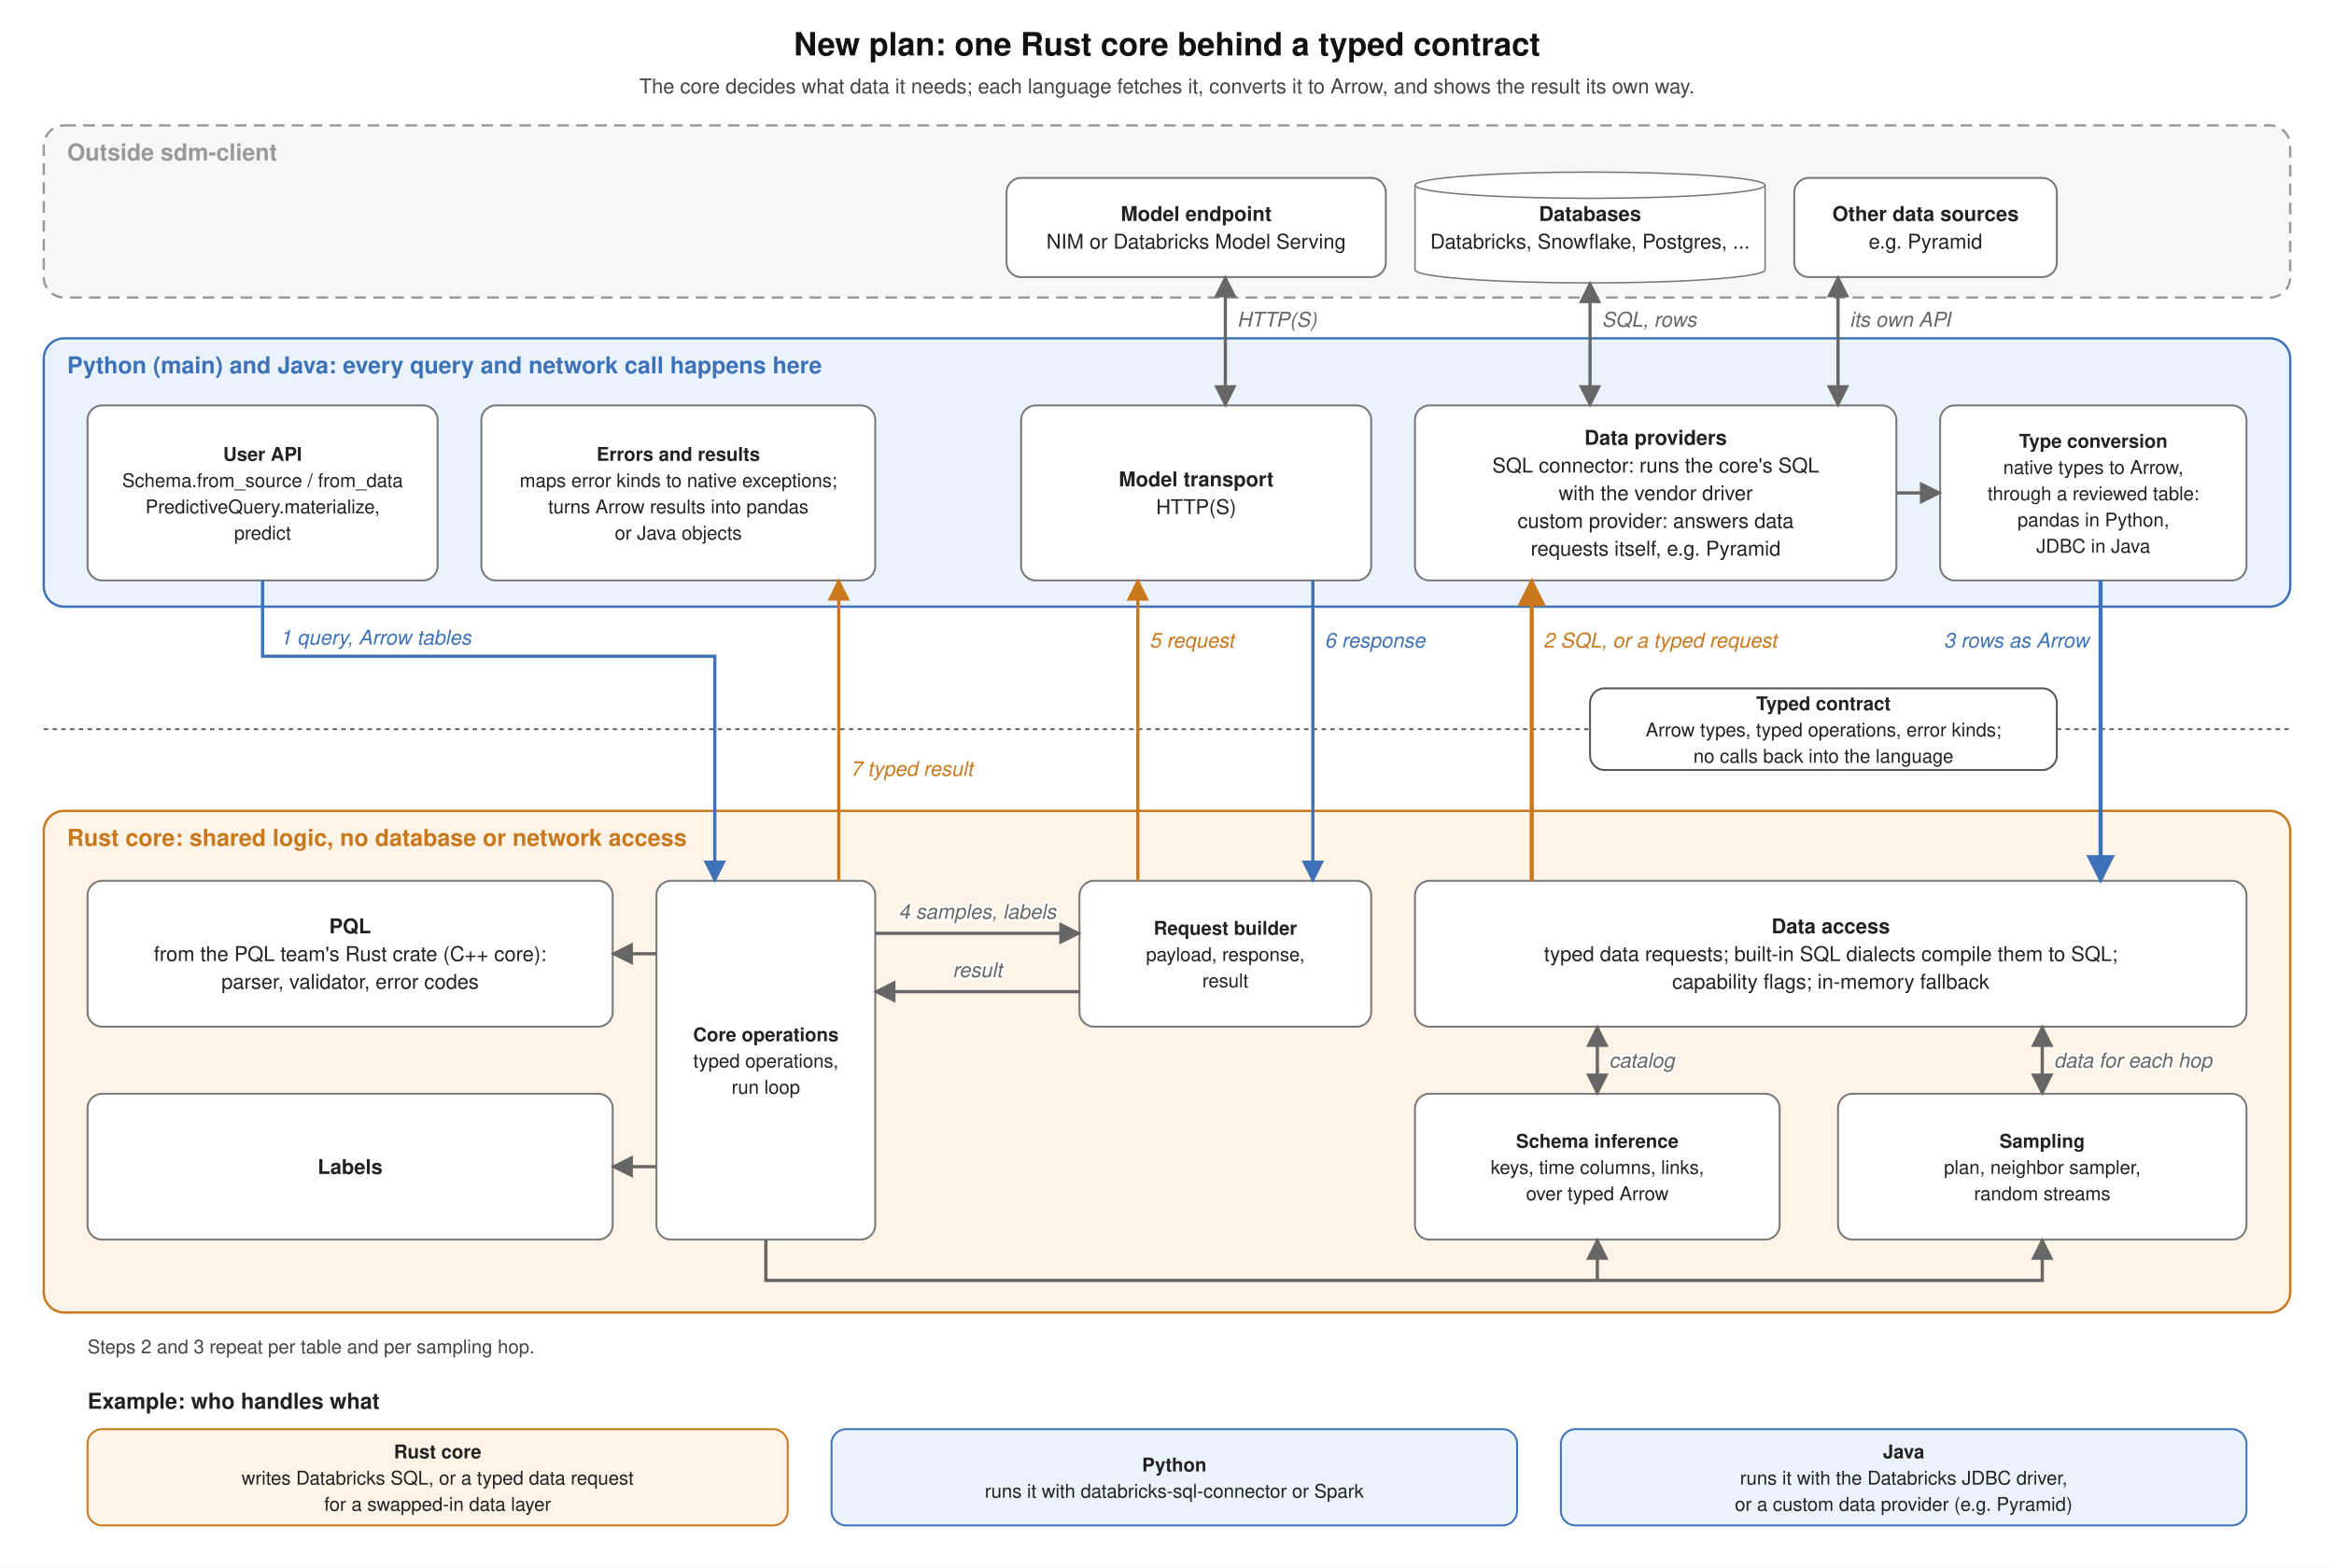
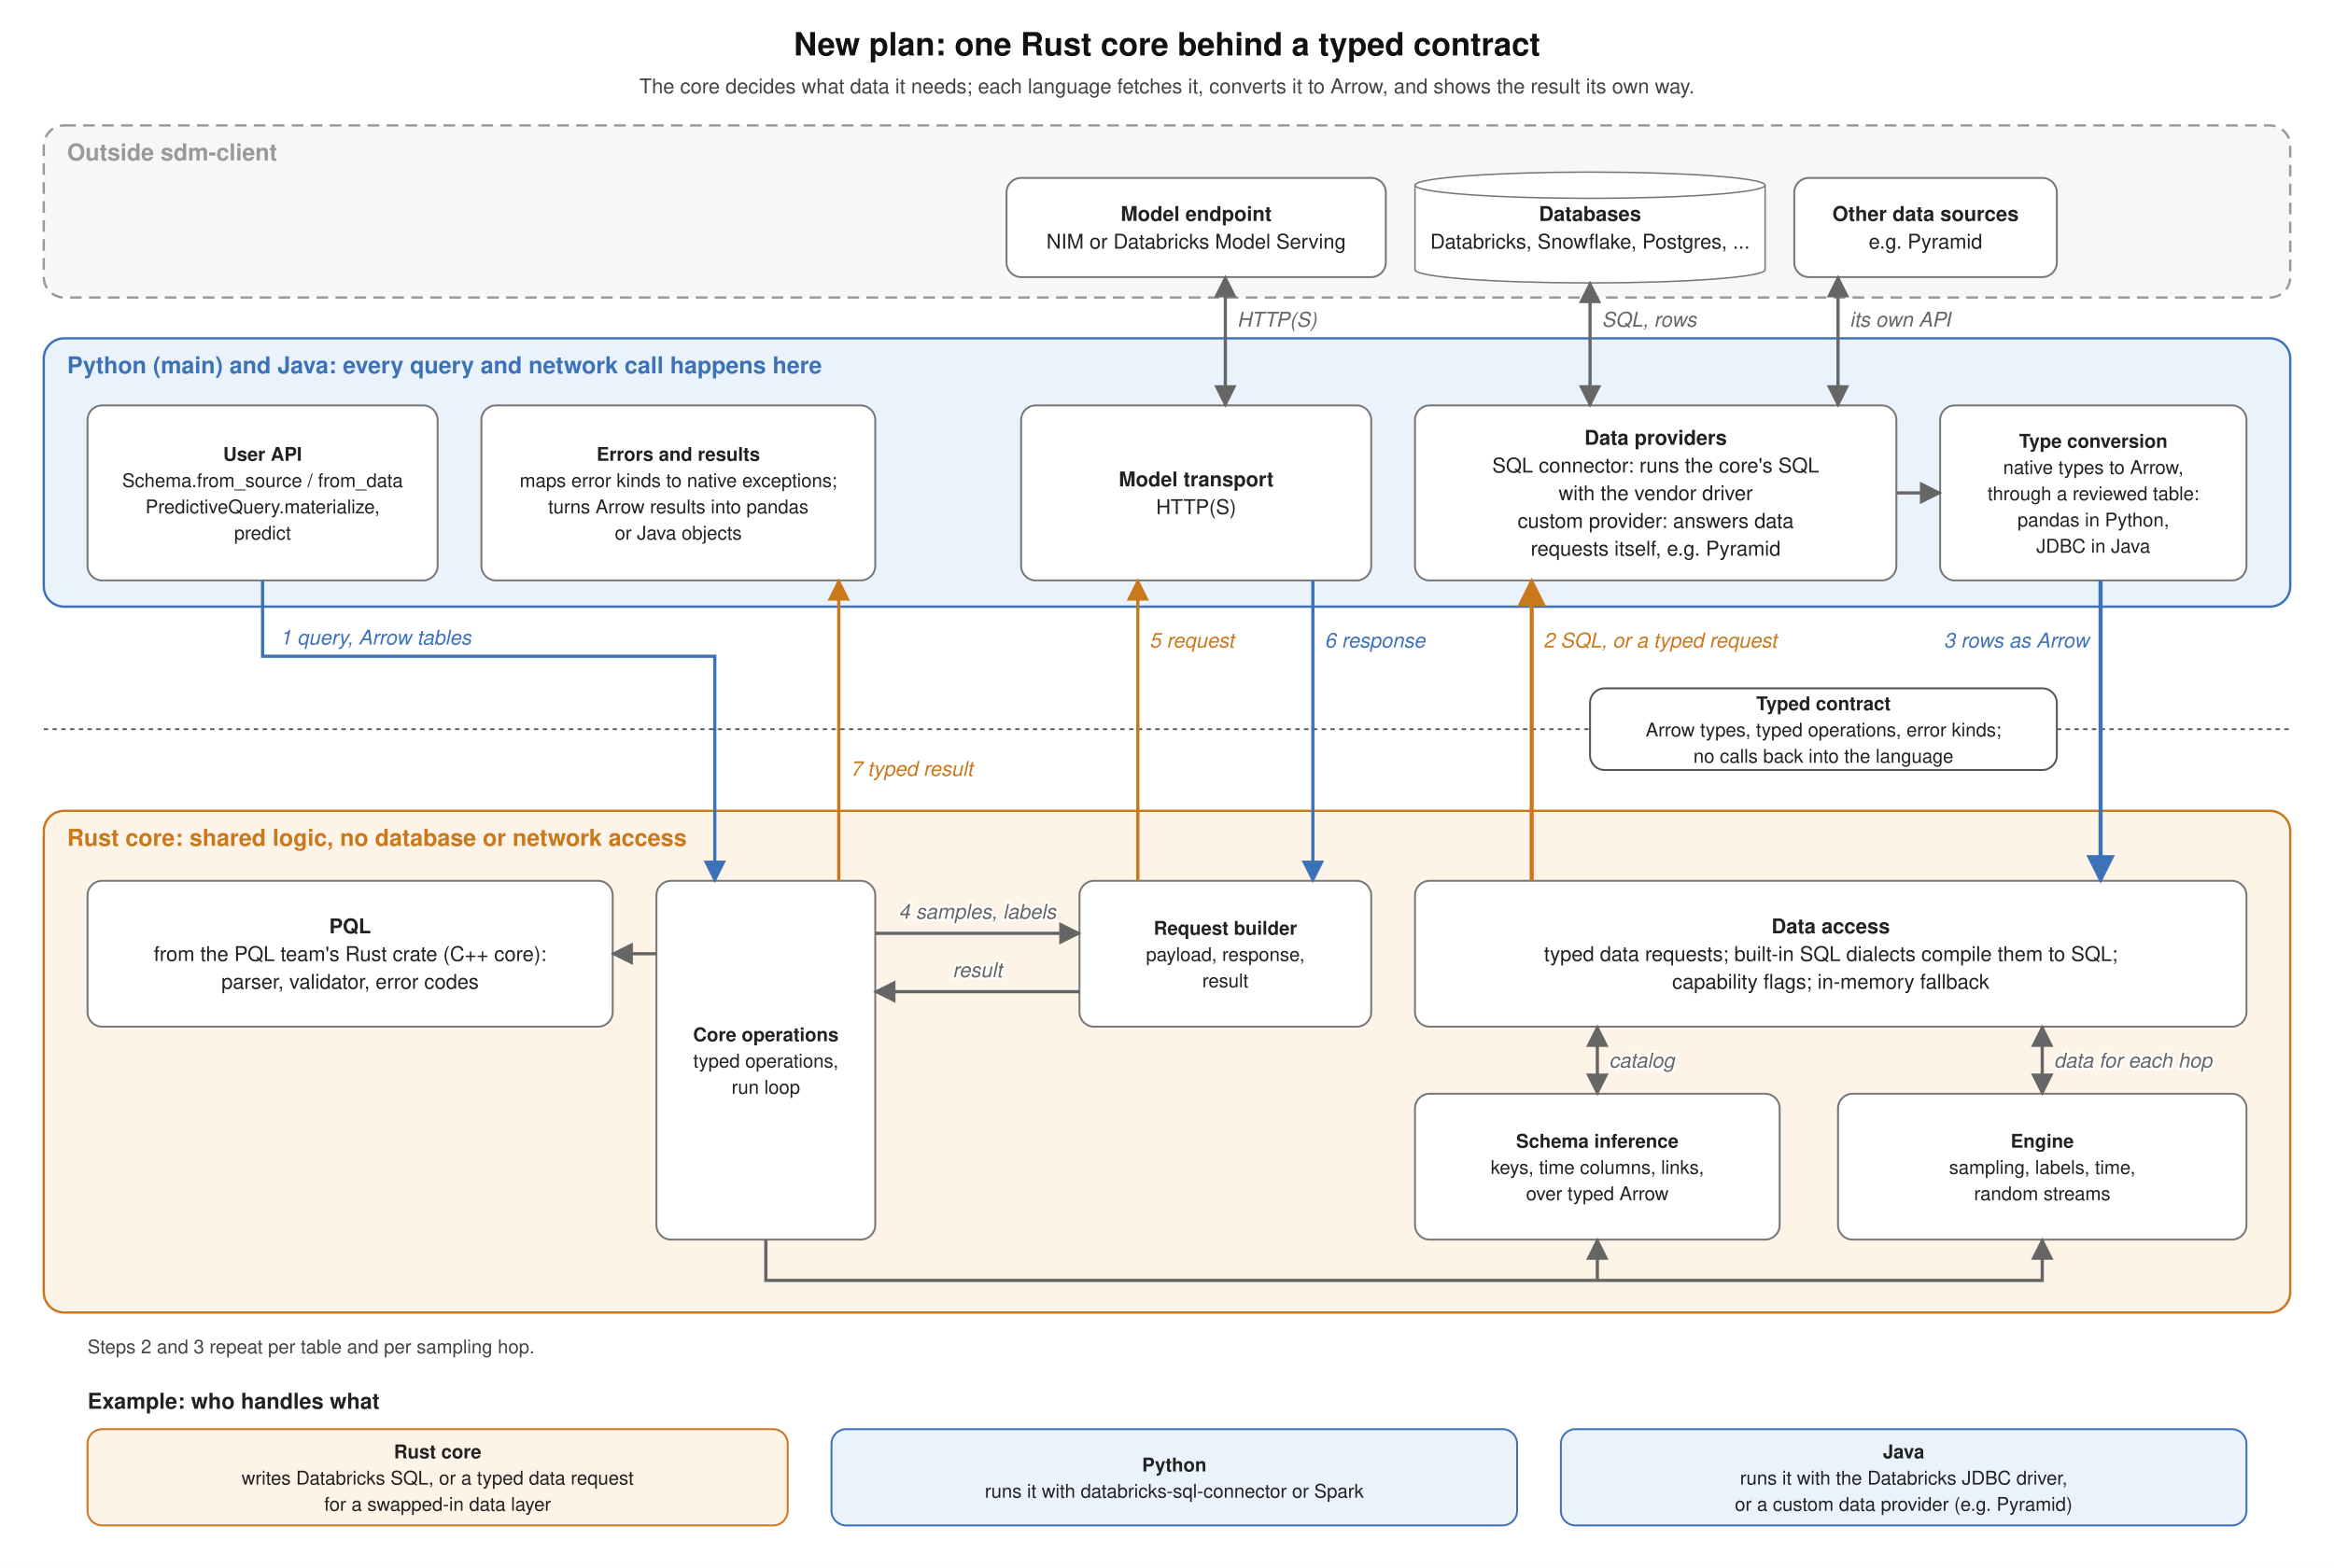
<svg xmlns="http://www.w3.org/2000/svg" width="1600" height="1075" viewBox="0 0 1600 1075" font-family="Helvetica, Arial, sans-serif">
  <defs>
    <marker id="eo" viewBox="0 0 10 10" refX="9" refY="5" markerWidth="7" markerHeight="7" orient="auto">
      <path d="M0,0 L10,5 L0,10 z" fill="#c9781c" />
    </marker>
    <marker id="so" viewBox="0 0 10 10" refX="1" refY="5" markerWidth="7" markerHeight="7" orient="auto">
      <path d="M10,0 L0,5 L10,10 z" fill="#c9781c" />
    </marker>
    <marker id="eb" viewBox="0 0 10 10" refX="9" refY="5" markerWidth="7" markerHeight="7" orient="auto">
      <path d="M0,0 L10,5 L0,10 z" fill="#3d72b8" />
    </marker>
    <marker id="sb" viewBox="0 0 10 10" refX="1" refY="5" markerWidth="7" markerHeight="7" orient="auto">
      <path d="M10,0 L0,5 L10,10 z" fill="#3d72b8" />
    </marker>
    <marker id="eg" viewBox="0 0 10 10" refX="9" refY="5" markerWidth="7" markerHeight="7" orient="auto">
      <path d="M0,0 L10,5 L0,10 z" fill="#666666" />
    </marker>
    <marker id="sg" viewBox="0 0 10 10" refX="1" refY="5" markerWidth="7" markerHeight="7" orient="auto">
      <path d="M10,0 L0,5 L10,10 z" fill="#666666" />
    </marker>
  </defs>
  <rect width="1600" height="1075" fill="#ffffff" />
  <text x="800.0" y="38" font-size="22" font-weight="bold" text-anchor="middle" fill="#111">New plan: one Rust core behind a typed contract</text>
  <text x="800.0" y="64" font-size="14" text-anchor="middle" fill="#444">The core decides what data it needs; each language fetches it, converts it to Arrow, and shows the result its own way.</text>
  <rect x="30" y="86" width="1540" height="118" rx="14" fill="#f7f7f7" stroke="#999999" stroke-width="1.6" stroke-dasharray="8,5" />
  <rect x="30" y="232" width="1540" height="184" rx="14" fill="#eaf2fc" stroke="#3d72b8" stroke-width="1.6" />
  <rect x="30" y="556" width="1540" height="344" rx="14" fill="#fdf3e6" stroke="#c9781c" stroke-width="1.6" />
  <rect x="690" y="122" width="260" height="68" rx="10" fill="#ffffff" stroke="#777" stroke-width="1.3" />
  <text x="820.0" y="151.5" font-size="14" font-weight="bold" text-anchor="middle" fill="#222">Model endpoint</text>
  <text x="820.0" y="170.5" font-size="14" font-weight="normal" text-anchor="middle" fill="#222">NIM or Databricks Model Serving</text>
  <path d="M970,127 A120.0,9 0 0,1 1210,127 L1210,185 A120.0,9 0 0,1 970,185 Z" fill="#ffffff" stroke="#777" />
  <path d="M970,127 A120.0,9 0 0,0 1210,127" fill="none" stroke="#777" />
  <text x="1090.0" y="151.5" font-size="14" font-weight="bold" text-anchor="middle" fill="#222">Databases</text>
  <text x="1090.0" y="170.5" font-size="14" font-weight="normal" text-anchor="middle" fill="#222">Databricks, Snowflake, Postgres, ...</text>
  <rect x="1230" y="122" width="180" height="68" rx="10" fill="#ffffff" stroke="#777" stroke-width="1.3" />
  <text x="1320.0" y="151.5" font-size="14" font-weight="bold" text-anchor="middle" fill="#222">Other data sources</text>
  <text x="1320.0" y="170.5" font-size="14" font-weight="normal" text-anchor="middle" fill="#222">e.g. Pyramid</text>
  <rect x="60" y="278" width="240" height="120" rx="10" fill="#ffffff" stroke="#777" stroke-width="1.3" />
  <text x="180.0" y="316.0" font-size="13" font-weight="bold" text-anchor="middle" fill="#222">User API</text>
  <text x="180.0" y="334.0" font-size="13" font-weight="normal" text-anchor="middle" fill="#222">Schema.from_source / from_data</text>
  <text x="180.0" y="352.0" font-size="13" font-weight="normal" text-anchor="middle" fill="#222">PredictiveQuery.materialize,</text>
  <text x="180.0" y="370.0" font-size="13" font-weight="normal" text-anchor="middle" fill="#222">predict</text>
  <rect x="330" y="278" width="270" height="120" rx="10" fill="#ffffff" stroke="#777" stroke-width="1.3" />
  <text x="465.0" y="316.0" font-size="13" font-weight="bold" text-anchor="middle" fill="#222">Errors and results</text>
  <text x="465.0" y="334.0" font-size="13" font-weight="normal" text-anchor="middle" fill="#222">maps error kinds to native exceptions;</text>
  <text x="465.0" y="352.0" font-size="13" font-weight="normal" text-anchor="middle" fill="#222">turns Arrow results into pandas</text>
  <text x="465.0" y="370.0" font-size="13" font-weight="normal" text-anchor="middle" fill="#222">or Java objects</text>
  <rect x="700" y="278" width="240" height="120" rx="10" fill="#ffffff" stroke="#777" stroke-width="1.3" />
  <text x="820.0" y="333.5" font-size="14" font-weight="bold" text-anchor="middle" fill="#222">Model transport</text>
  <text x="820.0" y="352.5" font-size="14" font-weight="normal" text-anchor="middle" fill="#222">HTTP(S)</text>
  <rect x="970" y="278" width="330" height="120" rx="10" fill="#ffffff" stroke="#777" stroke-width="1.3" />
  <text x="1135.0" y="305.0" font-size="14" font-weight="bold" text-anchor="middle" fill="#222">Data providers</text>
  <text x="1135.0" y="324.0" font-size="14" font-weight="normal" text-anchor="middle" fill="#222">SQL connector: runs the core's SQL</text>
  <text x="1135.0" y="343.0" font-size="14" font-weight="normal" text-anchor="middle" fill="#222">with the vendor driver</text>
  <text x="1135.0" y="362.0" font-size="14" font-weight="normal" text-anchor="middle" fill="#222">custom provider: answers data</text>
  <text x="1135.0" y="381.0" font-size="14" font-weight="normal" text-anchor="middle" fill="#222">requests itself, e.g. Pyramid</text>
  <rect x="1330" y="278" width="210" height="120" rx="10" fill="#ffffff" stroke="#777" stroke-width="1.3" />
  <text x="1435.0" y="307.0" font-size="13" font-weight="bold" text-anchor="middle" fill="#222">Type conversion</text>
  <text x="1435.0" y="325.0" font-size="13" font-weight="normal" text-anchor="middle" fill="#222">native types to Arrow,</text>
  <text x="1435.0" y="343.0" font-size="13" font-weight="normal" text-anchor="middle" fill="#222">through a reviewed table:</text>
  <text x="1435.0" y="361.0" font-size="13" font-weight="normal" text-anchor="middle" fill="#222">pandas in Python,</text>
  <text x="1435.0" y="379.0" font-size="13" font-weight="normal" text-anchor="middle" fill="#222">JDBC in Java</text>
  <line x1="30" y1="500" x2="1570" y2="500" stroke="#555" stroke-width="1.2" stroke-dasharray="3,3" />
  <rect x="1090" y="472" width="320" height="56" rx="10" fill="#ffffff" stroke="#555" stroke-width="1.3" />
  <text x="1250.0" y="487.0" font-size="13" font-weight="bold" text-anchor="middle" fill="#222">Typed contract</text>
  <text x="1250.0" y="505.0" font-size="13" font-weight="normal" text-anchor="middle" fill="#222">Arrow types, typed operations, error kinds;</text>
  <text x="1250.0" y="523.0" font-size="13" font-weight="normal" text-anchor="middle" fill="#222">no calls back into the language</text>
  <rect x="450" y="604" width="150" height="246" rx="10" fill="#ffffff" stroke="#777" stroke-width="1.3" />
  <text x="525.0" y="714.0" font-size="13" font-weight="bold" text-anchor="middle" fill="#222">Core operations</text>
  <text x="525.0" y="732.0" font-size="13" font-weight="normal" text-anchor="middle" fill="#222">typed operations,</text>
  <text x="525.0" y="750.0" font-size="13" font-weight="normal" text-anchor="middle" fill="#222">run loop</text>
  <rect x="60" y="604" width="360" height="100" rx="10" fill="#ffffff" stroke="#777" stroke-width="1.3" />
  <text x="240.0" y="640.0" font-size="14" font-weight="bold" text-anchor="middle" fill="#222">PQL</text>
  <text x="240.0" y="659.0" font-size="14" font-weight="normal" text-anchor="middle" fill="#222">from the PQL team's Rust crate (C++ core):</text>
  <text x="240.0" y="678.0" font-size="14" font-weight="normal" text-anchor="middle" fill="#222">parser, validator, error codes</text>
-   <rect x="60" y="750" width="360" height="100" rx="10" fill="#ffffff" stroke="#777" stroke-width="1.3" />
-   <text x="240.0" y="805.0" font-size="14" font-weight="bold" text-anchor="middle" fill="#222">Labels</text>
  <rect x="740" y="604" width="200" height="100" rx="10" fill="#ffffff" stroke="#777" stroke-width="1.3" />
  <text x="840.0" y="641.0" font-size="13" font-weight="bold" text-anchor="middle" fill="#222">Request builder</text>
  <text x="840.0" y="659.0" font-size="13" font-weight="normal" text-anchor="middle" fill="#222">payload, response,</text>
  <text x="840.0" y="677.0" font-size="13" font-weight="normal" text-anchor="middle" fill="#222">result</text>
  <rect x="970" y="604" width="570" height="100" rx="10" fill="#ffffff" stroke="#777" stroke-width="1.3" />
  <text x="1255.0" y="640.0" font-size="14" font-weight="bold" text-anchor="middle" fill="#222">Data access</text>
  <text x="1255.0" y="659.0" font-size="14" font-weight="normal" text-anchor="middle" fill="#222">typed data requests; built-in SQL dialects compile them to SQL;</text>
  <text x="1255.0" y="678.0" font-size="14" font-weight="normal" text-anchor="middle" fill="#222">capability flags; in-memory fallback</text>
  <rect x="970" y="750" width="250" height="100" rx="10" fill="#ffffff" stroke="#777" stroke-width="1.3" />
  <text x="1095.0" y="787.0" font-size="13" font-weight="bold" text-anchor="middle" fill="#222">Schema inference</text>
  <text x="1095.0" y="805.0" font-size="13" font-weight="normal" text-anchor="middle" fill="#222">keys, time columns, links,</text>
  <text x="1095.0" y="823.0" font-size="13" font-weight="normal" text-anchor="middle" fill="#222">over typed Arrow</text>
  <rect x="1260" y="750" width="280" height="100" rx="10" fill="#ffffff" stroke="#777" stroke-width="1.3" />
-   <text x="1400.0" y="787.0" font-size="13" font-weight="bold" text-anchor="middle" fill="#222">Sampling</text>
-   <text x="1400.0" y="805.0" font-size="13" font-weight="normal" text-anchor="middle" fill="#222">plan, neighbor sampler,</text>
+   <text x="1400.0" y="787.0" font-size="13" font-weight="bold" text-anchor="middle" fill="#222">Engine</text>
+   <text x="1400.0" y="805.0" font-size="13" font-weight="normal" text-anchor="middle" fill="#222">sampling, labels, time,</text>
  <text x="1400.0" y="823.0" font-size="13" font-weight="normal" text-anchor="middle" fill="#222">random streams</text>
  <path d="M840,278 L840,190" fill="none" stroke="#666666" stroke-width="2.2" marker-end="url(#eg)" marker-start="url(#sg)" />
  <path d="M1090,278 L1090,194" fill="none" stroke="#666666" stroke-width="2.2" marker-end="url(#eg)" marker-start="url(#sg)" />
  <path d="M1260,278 L1260,190" fill="none" stroke="#666666" stroke-width="2.2" marker-end="url(#eg)" marker-start="url(#sg)" />
  <path d="M1300,338 L1330,338" fill="none" stroke="#666666" stroke-width="2.2" marker-end="url(#eg)" />
  <path d="M180,398 L180,450 L490,450 L490,604" fill="none" stroke="#3d72b8" stroke-width="2.2" marker-end="url(#eb)" />
  <path d="M575,604 L575,398" fill="none" stroke="#c9781c" stroke-width="2.2" marker-end="url(#eo)" />
  <path d="M1050,604 L1050,398" fill="none" stroke="#c9781c" stroke-width="2.8" marker-end="url(#eo)" />
  <path d="M1440,398 L1440,604" fill="none" stroke="#3d72b8" stroke-width="2.8" marker-end="url(#eb)" />
  <path d="M450,654 L420,654" fill="none" stroke="#666666" stroke-width="2.2" marker-end="url(#eg)" />
-   <path d="M450,800 L420,800" fill="none" stroke="#666666" stroke-width="2.2" marker-end="url(#eg)" />
  <path d="M525,850 L525,878 L1400,878 L1400,850" fill="none" stroke="#666666" stroke-width="2.2" marker-end="url(#eg)" />
  <path d="M1095,878 L1095,850" fill="none" stroke="#666666" stroke-width="2.2" marker-end="url(#eg)" />
  <path d="M1095,750 L1095,704" fill="none" stroke="#666666" stroke-width="2.2" marker-end="url(#eg)" marker-start="url(#sg)" />
  <path d="M1400,750 L1400,704" fill="none" stroke="#666666" stroke-width="2.2" marker-end="url(#eg)" marker-start="url(#sg)" />
  <path d="M600,640 L740,640" fill="none" stroke="#666666" stroke-width="2.2" marker-end="url(#eg)" />
  <path d="M740,680 L600,680" fill="none" stroke="#666666" stroke-width="2.2" marker-end="url(#eg)" />
  <path d="M780,604 L780,398" fill="none" stroke="#c9781c" stroke-width="2.2" marker-end="url(#eo)" />
  <path d="M900,398 L900,604" fill="none" stroke="#3d72b8" stroke-width="2.2" marker-end="url(#eb)" />
  <text x="60" y="928" font-size="13" fill="#444">Steps 2 and 3 repeat per table and per sampling hop.</text>
  <text x="60" y="966" font-size="15" font-weight="bold" fill="#222">Example: who handles what</text>
  <rect x="60" y="980" width="480" height="66" rx="10" fill="#fdf3e6" stroke="#c9781c" stroke-width="1.3" />
  <text x="300.0" y="1000.0" font-size="13" font-weight="bold" text-anchor="middle" fill="#222">Rust core</text>
  <text x="300.0" y="1018.0" font-size="13" font-weight="normal" text-anchor="middle" fill="#222">writes Databricks SQL, or a typed data request</text>
  <text x="300.0" y="1036.0" font-size="13" font-weight="normal" text-anchor="middle" fill="#222">for a swapped-in data layer</text>
  <rect x="570" y="980" width="470" height="66" rx="10" fill="#eaf2fc" stroke="#3d72b8" stroke-width="1.3" />
  <text x="805.0" y="1009.0" font-size="13" font-weight="bold" text-anchor="middle" fill="#222">Python</text>
  <text x="805.0" y="1027.0" font-size="13" font-weight="normal" text-anchor="middle" fill="#222">runs it with databricks-sql-connector or Spark</text>
  <rect x="1070" y="980" width="470" height="66" rx="10" fill="#eaf2fc" stroke="#3d72b8" stroke-width="1.3" />
  <text x="1305.0" y="1000.0" font-size="13" font-weight="bold" text-anchor="middle" fill="#222">Java</text>
  <text x="1305.0" y="1018.0" font-size="13" font-weight="normal" text-anchor="middle" fill="#222">runs it with the Databricks JDBC driver,</text>
  <text x="1305.0" y="1036.0" font-size="13" font-weight="normal" text-anchor="middle" fill="#222">or a custom data provider (e.g. Pyramid)</text>
  <text x="46" y="110" font-size="16" font-weight="bold" fill="#999999" stroke="#f7f7f7" stroke-width="6" stroke-linejoin="round" paint-order="stroke">Outside sdm-client</text>
  <text x="46" y="256" font-size="16" font-weight="bold" fill="#3d72b8" stroke="#eaf2fc" stroke-width="6" stroke-linejoin="round" paint-order="stroke">Python (main) and Java: every query and network call happens here</text>
  <text x="46" y="580" font-size="16" font-weight="bold" fill="#c9781c" stroke="#fdf3e6" stroke-width="6" stroke-linejoin="round" paint-order="stroke">Rust core: shared logic, no database or network access</text>
  <text x="848" y="224" font-size="14" fill="#666666" text-anchor="start" font-style="italic" stroke="#ffffff" stroke-opacity="0.9" stroke-width="3" paint-order="stroke">HTTP(S)</text>
  <text x="1098" y="224" font-size="14" fill="#666666" text-anchor="start" font-style="italic" stroke="#ffffff" stroke-opacity="0.9" stroke-width="3" paint-order="stroke">SQL, rows</text>
  <text x="1268" y="224" font-size="14" fill="#666666" text-anchor="start" font-style="italic" stroke="#ffffff" stroke-opacity="0.9" stroke-width="3" paint-order="stroke">its own API</text>
  <text x="192" y="442" font-size="14" fill="#3d72b8" text-anchor="start" font-style="italic" stroke="#ffffff" stroke-opacity="0.9" stroke-width="3" paint-order="stroke">1  query, Arrow tables</text>
  <text x="583" y="532" font-size="14" fill="#c9781c" text-anchor="start" font-style="italic" stroke="#ffffff" stroke-opacity="0.9" stroke-width="3" paint-order="stroke">7  typed result</text>
  <text x="1058" y="444" font-size="14" fill="#c9781c" text-anchor="start" font-style="italic" stroke="#ffffff" stroke-opacity="0.9" stroke-width="3" paint-order="stroke">2  SQL, or a typed request</text>
  <text x="1432" y="444" font-size="14" fill="#3d72b8" text-anchor="end" font-style="italic" stroke="#ffffff" stroke-opacity="0.9" stroke-width="3" paint-order="stroke">3  rows as Arrow</text>
  <text x="1103" y="732" font-size="14" fill="#666666" text-anchor="start" font-style="italic" stroke="#ffffff" stroke-opacity="0.9" stroke-width="3" paint-order="stroke">catalog</text>
  <text x="1408" y="732" font-size="14" fill="#666666" text-anchor="start" font-style="italic" stroke="#ffffff" stroke-opacity="0.9" stroke-width="3" paint-order="stroke">data for each hop</text>
  <text x="670" y="630" font-size="14" fill="#666666" text-anchor="middle" font-style="italic" stroke="#ffffff" stroke-opacity="0.9" stroke-width="3" paint-order="stroke">4  samples, labels</text>
  <text x="670" y="670" font-size="14" fill="#666666" text-anchor="middle" font-style="italic" stroke="#ffffff" stroke-opacity="0.9" stroke-width="3" paint-order="stroke">result</text>
  <text x="788" y="444" font-size="14" fill="#c9781c" text-anchor="start" font-style="italic" stroke="#ffffff" stroke-opacity="0.9" stroke-width="3" paint-order="stroke">5  request</text>
  <text x="908" y="444" font-size="14" fill="#3d72b8" text-anchor="start" font-style="italic" stroke="#ffffff" stroke-opacity="0.9" stroke-width="3" paint-order="stroke">6  response</text>
</svg>
